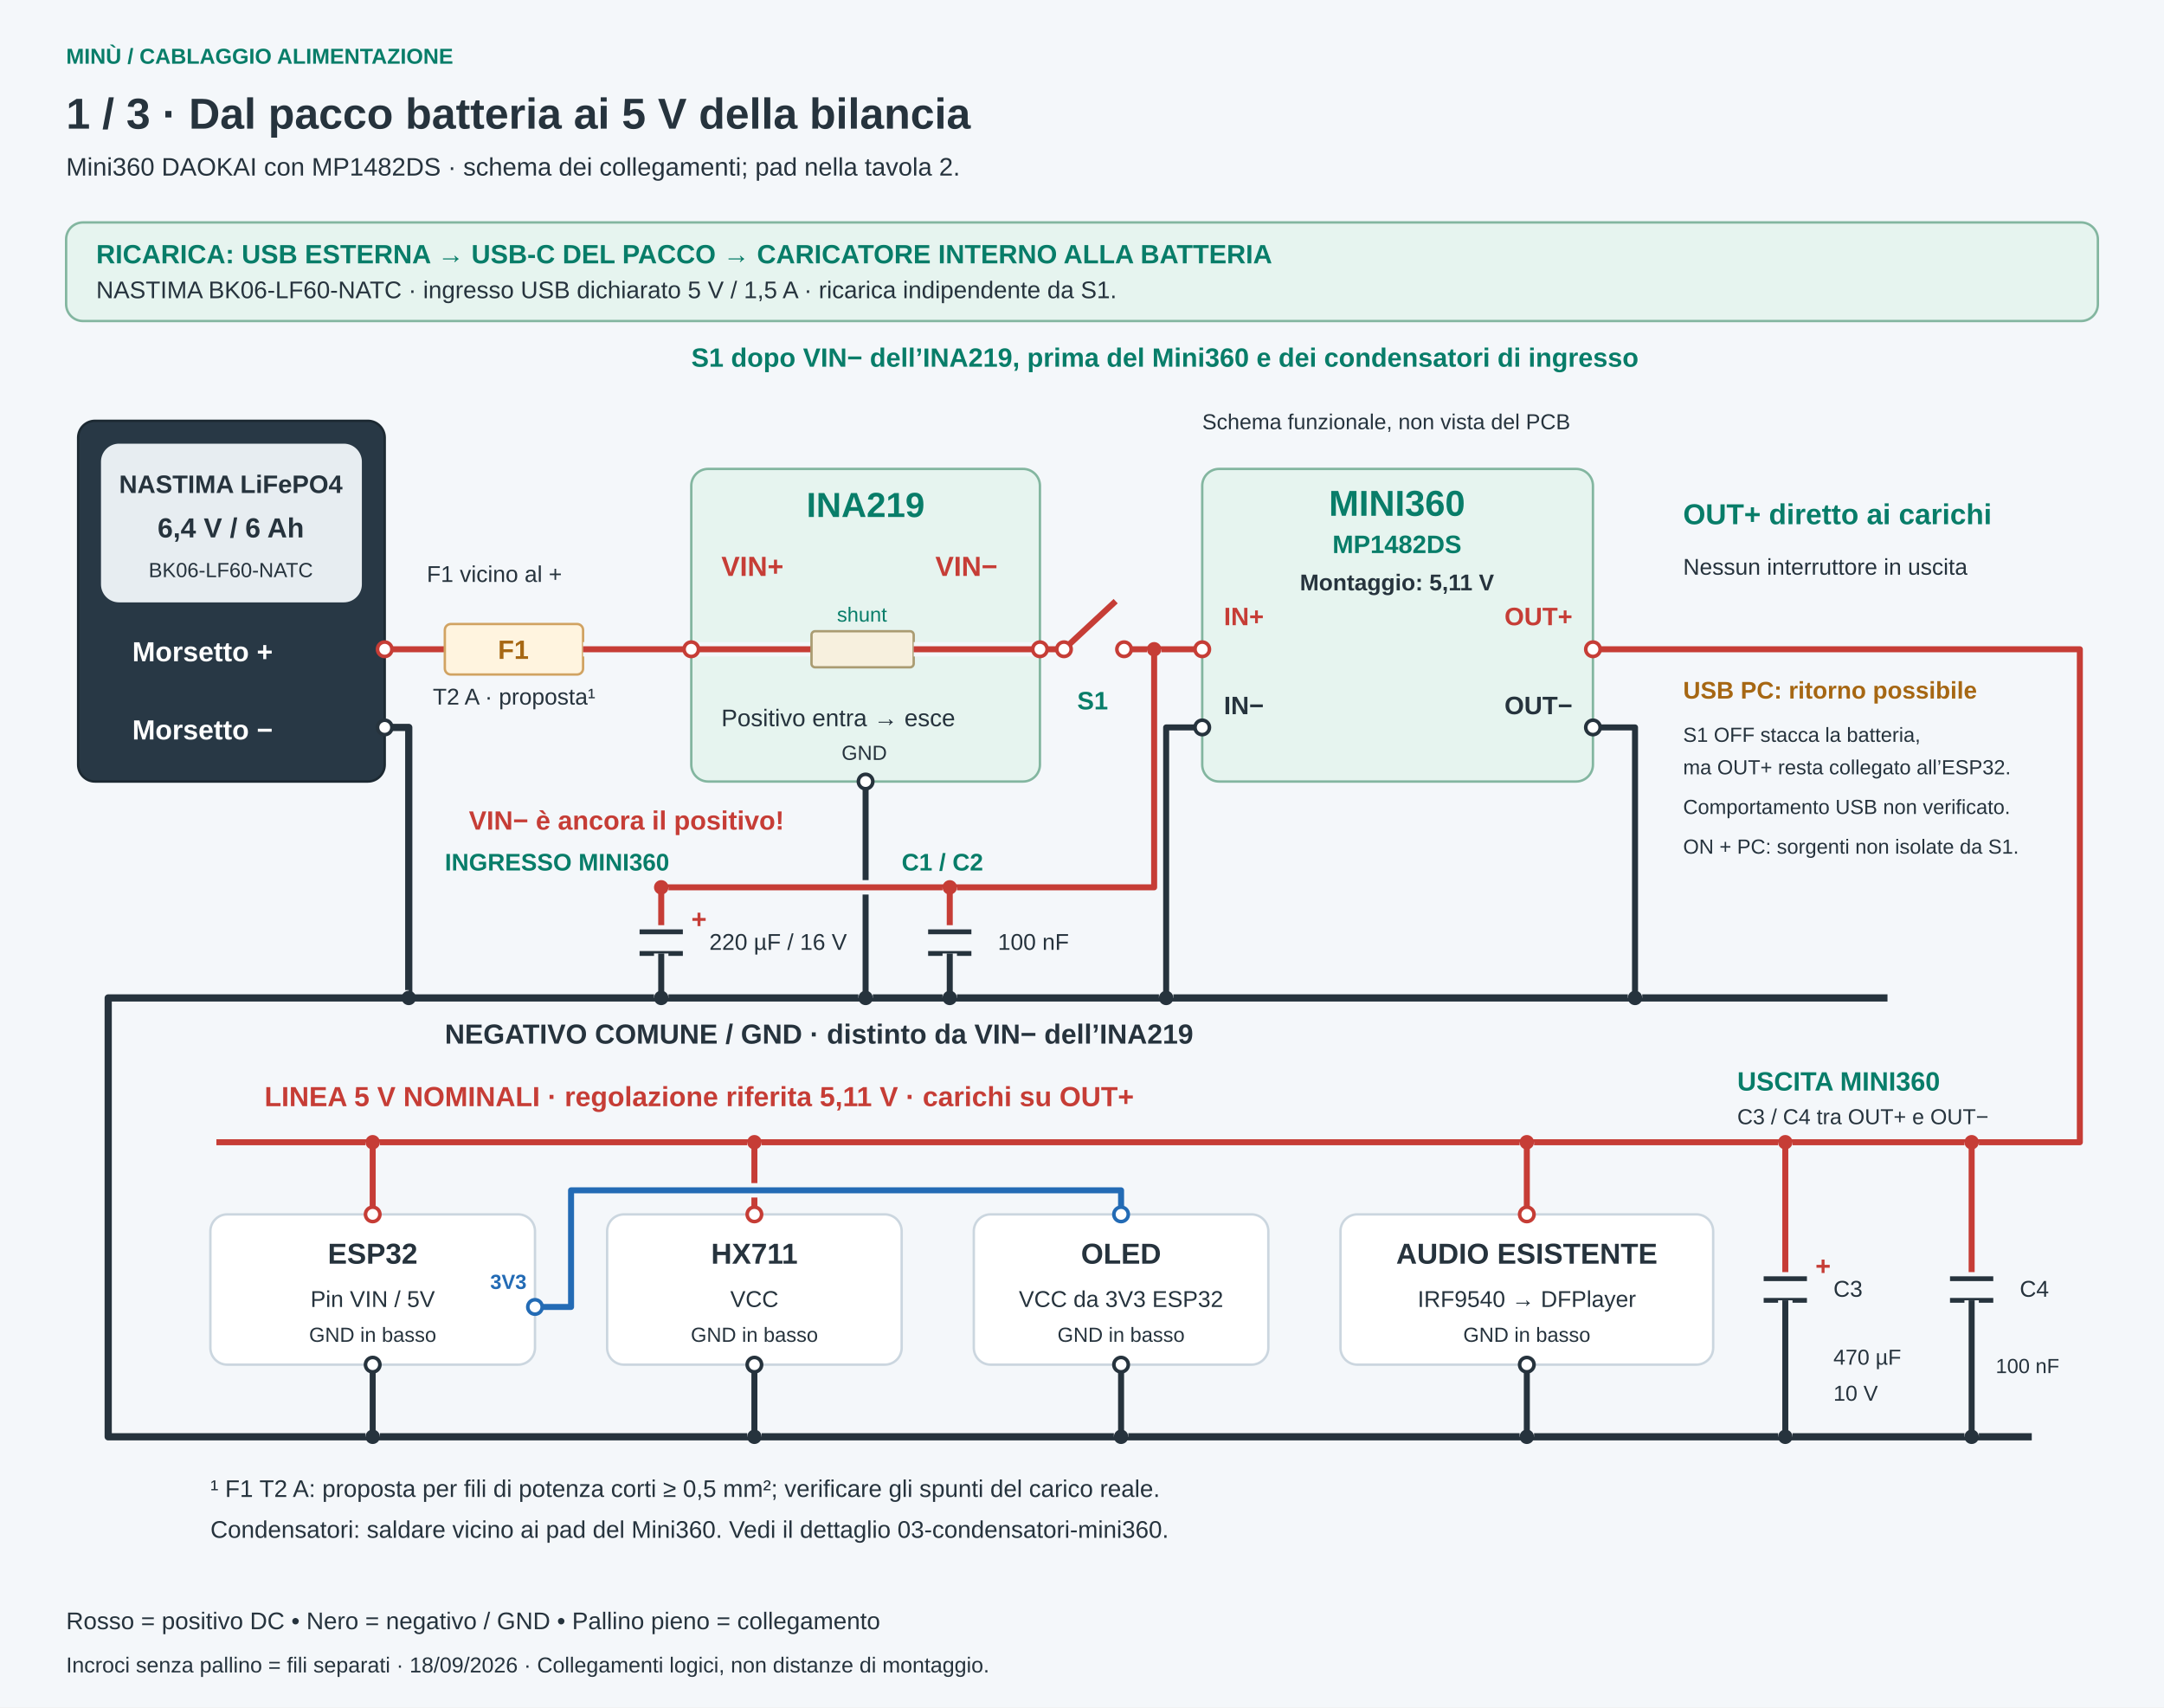
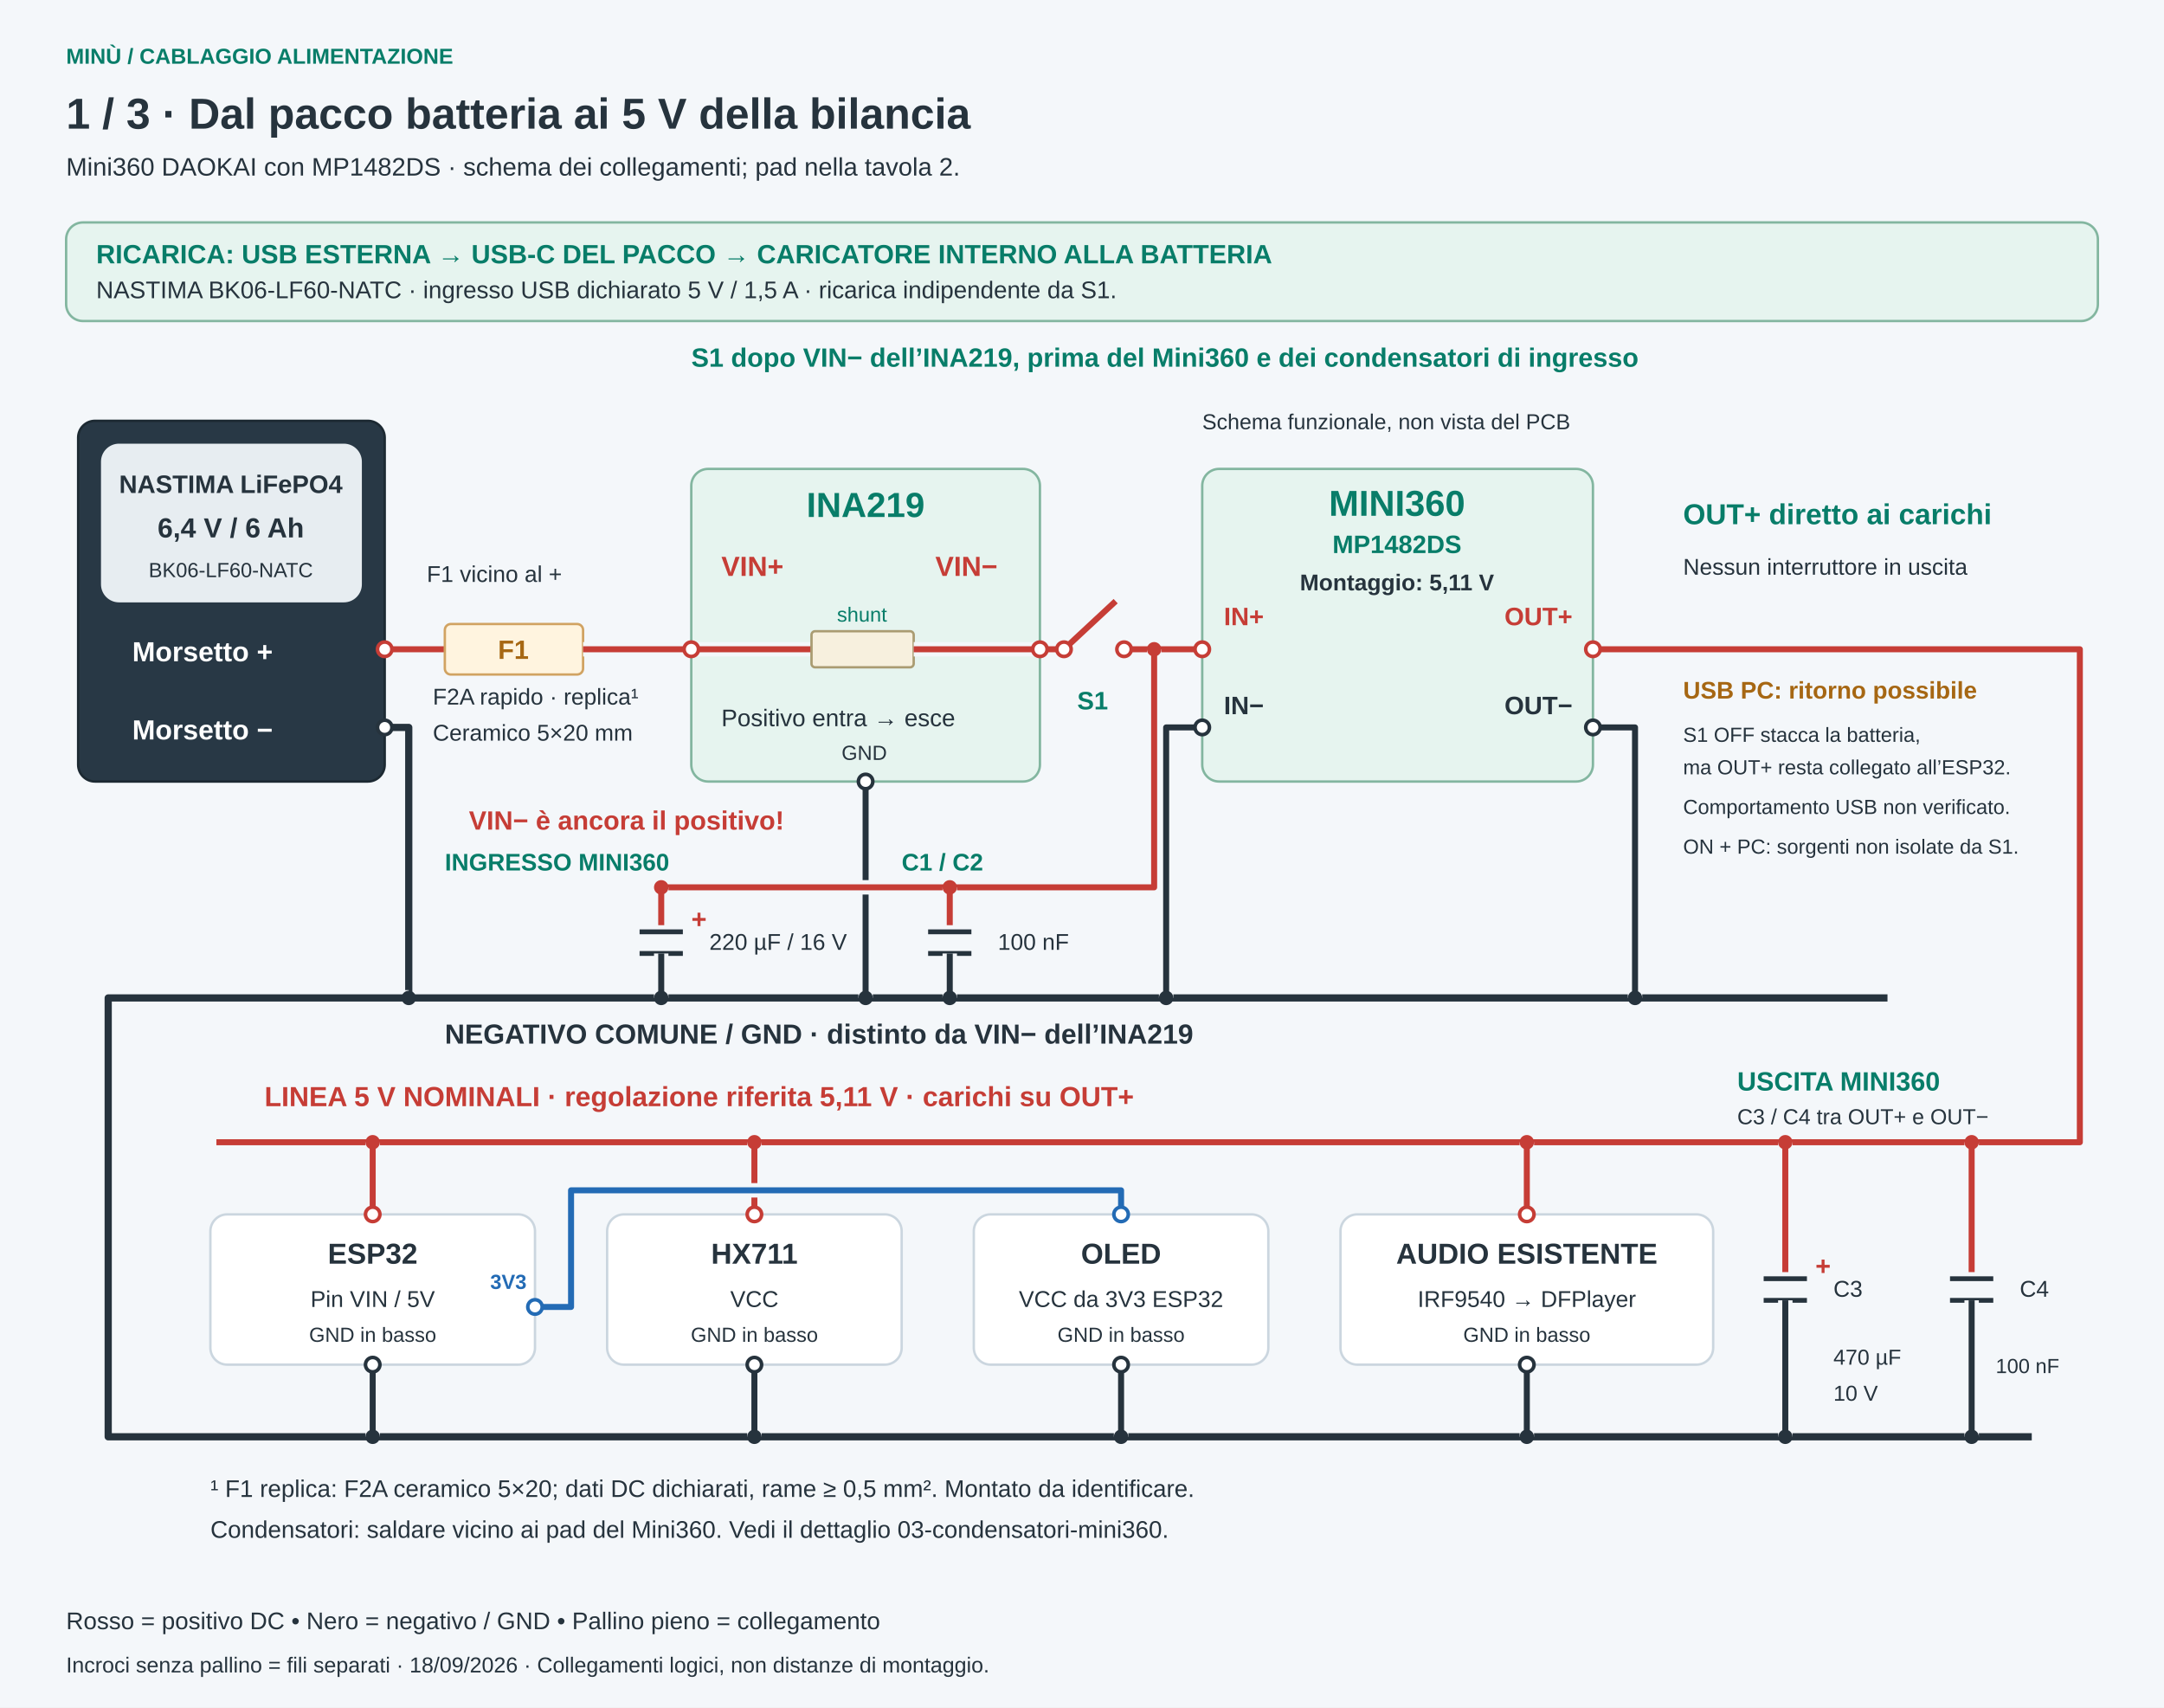
<svg xmlns="http://www.w3.org/2000/svg" width="1800" height="1420" viewBox="0 0 1800 1420">
  <rect width="1800" height="1420" fill="#f4f7fa" />
  <text x="55" y="53" fill="#087d69" font-family="Arial,Helvetica,sans-serif" font-size="18" font-weight="700" text-anchor="start">MINÙ / CABLAGGIO ALIMENTAZIONE</text>
  <text x="55" y="107" fill="#26333d" font-family="Arial,Helvetica,sans-serif" font-size="36" font-weight="700" text-anchor="start">1 / 3 · Dal pacco batteria ai 5 V della bilancia</text>
  <text x="55" y="146" fill="#26333d" font-family="Arial,Helvetica,sans-serif" font-size="21" font-weight="400" text-anchor="start">Mini360 DAOKAI con MP1482DS · schema dei collegamenti; pad nella tavola 2.</text>
  <rect x="55" y="185" width="1690" height="82" rx="14" fill="#e6f4ef" stroke="#83b6a0" stroke-width="2" />
  <text x="80" y="219" fill="#087d69" font-family="Arial,Helvetica,sans-serif" font-size="22" font-weight="700" text-anchor="start">RICARICA: USB ESTERNA → USB-C DEL PACCO → CARICATORE INTERNO ALLA BATTERIA</text>
  <text x="80" y="248" fill="#26333d" font-family="Arial,Helvetica,sans-serif" font-size="20" font-weight="400" text-anchor="start">NASTIMA BK06-LF60-NATC · ingresso USB dichiarato 5 V / 1,5 A · ricarica indipendente da S1.</text>
  <rect x="65" y="350" width="255" height="300" rx="14" fill="#283845" stroke="#1c2932" stroke-width="2" />
  <rect x="85" y="370" width="215" height="130" rx="14" fill="#e7edf1" stroke="#e7edf1" stroke-width="2" />
  <text x="192" y="410" fill="#26333d" font-family="Arial,Helvetica,sans-serif" font-size="21" font-weight="700" text-anchor="middle">NASTIMA LiFePO4</text>
  <text x="192" y="447" fill="#26333d" font-family="Arial,Helvetica,sans-serif" font-size="23" font-weight="700" text-anchor="middle">6,4 V / 6 Ah</text>
  <text x="192" y="480" fill="#26333d" font-family="Arial,Helvetica,sans-serif" font-size="17" font-weight="400" text-anchor="middle">BK06-LF60-NATC</text>
  <text x="110" y="550" fill="#ffffff" font-family="Arial,Helvetica,sans-serif" font-size="23" font-weight="700" text-anchor="start">Morsetto +</text>
  <text x="110" y="615" fill="#ffffff" font-family="Arial,Helvetica,sans-serif" font-size="23" font-weight="700" text-anchor="start">Morsetto −</text>
  <text x="575" y="305" fill="#087d69" font-family="Arial,Helvetica,sans-serif" font-size="22" font-weight="700" text-anchor="start">S1 dopo VIN− dell’INA219, prima del Mini360 e dei condensatori di ingresso</text>
  <polyline points="320,540 370,540" fill="none" stroke="#f4f7fa" stroke-width="12" stroke-linejoin="round" />
  <polyline points="320,540 370,540" fill="none" stroke="#c63d36" stroke-width="5" stroke-linejoin="round" />
  <rect x="370" y="519" width="115" height="42" rx="5" fill="#fff4df" stroke="#d1a362" stroke-width="2" />
  <text x="427" y="548" fill="#a66713" font-family="Arial,Helvetica,sans-serif" font-size="22" font-weight="700" text-anchor="middle">F1</text>
  <text x="355" y="484" fill="#26333d" font-family="Arial,Helvetica,sans-serif" font-size="19" font-weight="400" text-anchor="start">F1 vicino al +</text>
-   <text x="360" y="586" fill="#26333d" font-family="Arial,Helvetica,sans-serif" font-size="19" font-weight="400" text-anchor="start">T2 A · proposta¹</text>
+   <text x="360" y="586" fill="#26333d" font-family="Arial,Helvetica,sans-serif" font-size="19" font-weight="400" text-anchor="start">F2A rapido · replica¹</text>
+   <text x="360" y="616" fill="#26333d" font-family="Arial,Helvetica,sans-serif" font-size="19" font-weight="400" text-anchor="start">Ceramico 5×20 mm</text>
  <polyline points="485,540 575,540" fill="none" stroke="#f4f7fa" stroke-width="12" stroke-linejoin="round" />
  <polyline points="485,540 575,540" fill="none" stroke="#c63d36" stroke-width="5" stroke-linejoin="round" />
  <rect x="575" y="390" width="290" height="260" rx="14" fill="#e6f4ef" stroke="#83b6a0" stroke-width="2" />
  <text x="720" y="430" fill="#087d69" font-family="Arial,Helvetica,sans-serif" font-size="29" font-weight="700" text-anchor="middle">INA219</text>
  <text x="600" y="479" fill="#c63d36" font-family="Arial,Helvetica,sans-serif" font-size="23" font-weight="700" text-anchor="start">VIN+</text>
  <text x="778" y="479" fill="#c63d36" font-family="Arial,Helvetica,sans-serif" font-size="23" font-weight="700" text-anchor="start">VIN−</text>
  <polyline points="575,540 675,540" fill="none" stroke="#f4f7fa" stroke-width="12" stroke-linejoin="round" />
  <polyline points="575,540 675,540" fill="none" stroke="#c63d36" stroke-width="5" stroke-linejoin="round" />
  <rect x="675" y="525" width="85" height="30" rx="3" fill="#f7f0de" stroke="#aa9c72" stroke-width="2" />
  <text x="717" y="517" fill="#087d69" font-family="Arial,Helvetica,sans-serif" font-size="17" font-weight="400" text-anchor="middle">shunt</text>
  <polyline points="760,540 865,540 885,540" fill="none" stroke="#f4f7fa" stroke-width="12" stroke-linejoin="round" />
  <polyline points="760,540 865,540 885,540" fill="none" stroke="#c63d36" stroke-width="5" stroke-linejoin="round" />
  <polyline points="885,540 928,500" fill="none" stroke="#f4f7fa" stroke-width="12" stroke-linejoin="round" />
  <polyline points="885,540 928,500" fill="none" stroke="#c63d36" stroke-width="5" stroke-linejoin="round" />
  <polyline points="935,540 1000,540" fill="none" stroke="#f4f7fa" stroke-width="12" stroke-linejoin="round" />
  <polyline points="935,540 1000,540" fill="none" stroke="#c63d36" stroke-width="5" stroke-linejoin="round" />
  <text x="896" y="590" fill="#087d69" font-family="Arial,Helvetica,sans-serif" font-size="21" font-weight="700" text-anchor="start">S1</text>
  <text x="600" y="604" fill="#26333d" font-family="Arial,Helvetica,sans-serif" font-size="20" font-weight="400" text-anchor="start">Positivo entra → esce</text>
  <text x="700" y="632" fill="#26333d" font-family="Arial,Helvetica,sans-serif" font-size="17" font-weight="400" text-anchor="start">GND</text>
  <rect x="1000" y="390" width="325" height="260" rx="14" fill="#e6f4ef" stroke="#83b6a0" stroke-width="2" />
  <text x="1162" y="429" fill="#087d69" font-family="Arial,Helvetica,sans-serif" font-size="30" font-weight="700" text-anchor="middle">MINI360</text>
  <text x="1162" y="460" fill="#087d69" font-family="Arial,Helvetica,sans-serif" font-size="21" font-weight="700" text-anchor="middle">MP1482DS</text>
  <text x="1162" y="491" fill="#26333d" font-family="Arial,Helvetica,sans-serif" font-size="19" font-weight="700" text-anchor="middle">Montaggio: 5,11 V</text>
  <text x="1018" y="520" fill="#c63d36" font-family="Arial,Helvetica,sans-serif" font-size="21" font-weight="700" text-anchor="start">IN+</text>
  <text x="1308" y="520" fill="#c63d36" font-family="Arial,Helvetica,sans-serif" font-size="21" font-weight="700" text-anchor="end">OUT+</text>
  <text x="1018" y="594" fill="#26333d" font-family="Arial,Helvetica,sans-serif" font-size="21" font-weight="700" text-anchor="start">IN−</text>
  <text x="1308" y="594" fill="#26333d" font-family="Arial,Helvetica,sans-serif" font-size="21" font-weight="700" text-anchor="end">OUT−</text>
  <text x="1000" y="357" fill="#26333d" font-family="Arial,Helvetica,sans-serif" font-size="18" font-weight="400" text-anchor="start">Schema funzionale, non vista del PCB</text>
  <polyline points="1325,540 1730,540 1730,950 180,950" fill="none" stroke="#f4f7fa" stroke-width="12" stroke-linejoin="round" />
  <polyline points="1325,540 1730,540 1730,950 180,950" fill="none" stroke="#c63d36" stroke-width="5" stroke-linejoin="round" />
  <text x="1400" y="436" fill="#087d69" font-family="Arial,Helvetica,sans-serif" font-size="24" font-weight="700" text-anchor="start">OUT+ diretto ai carichi</text>
  <text x="1400" y="478" fill="#26333d" font-family="Arial,Helvetica,sans-serif" font-size="19" font-weight="400" text-anchor="start">Nessun interruttore in uscita</text>
  <text x="1400" y="581" fill="#a66713" font-family="Arial,Helvetica,sans-serif" font-size="20" font-weight="700" text-anchor="start">USB PC: ritorno possibile</text>
  <text x="1400" y="617" fill="#26333d" font-family="Arial,Helvetica,sans-serif" font-size="17" font-weight="400" text-anchor="start">S1 OFF stacca la batteria,</text>
  <text x="1400" y="644" fill="#26333d" font-family="Arial,Helvetica,sans-serif" font-size="17" font-weight="400" text-anchor="start">ma OUT+ resta collegato all’ESP32.</text>
  <text x="1400" y="677" fill="#26333d" font-family="Arial,Helvetica,sans-serif" font-size="17" font-weight="400" text-anchor="start">Comportamento USB non verificato.</text>
  <text x="1400" y="710" fill="#26333d" font-family="Arial,Helvetica,sans-serif" font-size="17" font-weight="400" text-anchor="start">ON + PC: sorgenti non isolate da S1.</text>
  <polyline points="320,605 340,605 340,830 1570,830" fill="none" stroke="#f4f7fa" stroke-width="13" stroke-linejoin="round" />
  <polyline points="320,605 340,605 340,830 1570,830" fill="none" stroke="#26333d" stroke-width="6" stroke-linejoin="round" />
  <polyline points="720,650 720,830" fill="none" stroke="#f4f7fa" stroke-width="12" stroke-linejoin="round" />
  <polyline points="720,650 720,830" fill="none" stroke="#26333d" stroke-width="5" stroke-linejoin="round" />
  <polyline points="1000,605 970,605 970,830" fill="none" stroke="#f4f7fa" stroke-width="12" stroke-linejoin="round" />
  <polyline points="1000,605 970,605 970,830" fill="none" stroke="#26333d" stroke-width="5" stroke-linejoin="round" />
  <polyline points="1325,605 1360,605 1360,830" fill="none" stroke="#f4f7fa" stroke-width="12" stroke-linejoin="round" />
  <polyline points="1325,605 1360,605 1360,830" fill="none" stroke="#26333d" stroke-width="5" stroke-linejoin="round" />
  <text x="370" y="868" fill="#26333d" font-family="Arial,Helvetica,sans-serif" font-size="23" font-weight="700" text-anchor="start">NEGATIVO COMUNE / GND · distinto da VIN− dell’INA219</text>
  <text x="390" y="690" fill="#c63d36" font-family="Arial,Helvetica,sans-serif" font-size="22" font-weight="700" text-anchor="start">VIN− è ancora il positivo!</text>
  <polyline points="960,540 960,738 545,738" fill="none" stroke="#f4f7fa" stroke-width="12" stroke-linejoin="round" />
  <polyline points="960,540 960,738 545,738" fill="none" stroke="#c63d36" stroke-width="5" stroke-linejoin="round" />
  <polyline points="550,738 550,775.0" fill="none" stroke="#f4f7fa" stroke-width="12" stroke-linejoin="round" />
  <polyline points="550,738 550,775.0" fill="none" stroke="#c63d36" stroke-width="5" stroke-linejoin="round" />
  <polyline points="532,775.0 568,775.0" fill="none" stroke="#f4f7fa" stroke-width="11" stroke-linejoin="round" />
  <polyline points="532,775.0 568,775.0" fill="none" stroke="#26333d" stroke-width="4" stroke-linejoin="round" />
  <polyline points="532,793.0 568,793.0" fill="none" stroke="#f4f7fa" stroke-width="11" stroke-linejoin="round" />
  <polyline points="532,793.0 568,793.0" fill="none" stroke="#26333d" stroke-width="4" stroke-linejoin="round" />
  <polyline points="550,793.0 550,830" fill="none" stroke="#f4f7fa" stroke-width="12" stroke-linejoin="round" />
  <polyline points="550,793.0 550,830" fill="none" stroke="#26333d" stroke-width="5" stroke-linejoin="round" />
  <text x="575" y="772.0" fill="#c63d36" font-family="Arial,Helvetica,sans-serif" font-size="22" font-weight="700" text-anchor="start">+</text>
  <text x="590" y="790.0" fill="#26333d" font-family="Arial,Helvetica,sans-serif" font-size="19" font-weight="400" text-anchor="start">220 µF / 16 V</text>
  <polyline points="790,738 790,775.0" fill="none" stroke="#f4f7fa" stroke-width="12" stroke-linejoin="round" />
  <polyline points="790,738 790,775.0" fill="none" stroke="#c63d36" stroke-width="5" stroke-linejoin="round" />
  <polyline points="772,775.0 808,775.0" fill="none" stroke="#f4f7fa" stroke-width="11" stroke-linejoin="round" />
  <polyline points="772,775.0 808,775.0" fill="none" stroke="#26333d" stroke-width="4" stroke-linejoin="round" />
  <polyline points="772,793.0 808,793.0" fill="none" stroke="#f4f7fa" stroke-width="11" stroke-linejoin="round" />
  <polyline points="772,793.0 808,793.0" fill="none" stroke="#26333d" stroke-width="4" stroke-linejoin="round" />
  <polyline points="790,793.0 790,830" fill="none" stroke="#f4f7fa" stroke-width="12" stroke-linejoin="round" />
  <polyline points="790,793.0 790,830" fill="none" stroke="#26333d" stroke-width="5" stroke-linejoin="round" />
  <text x="830" y="790.0" fill="#26333d" font-family="Arial,Helvetica,sans-serif" font-size="19" font-weight="400" text-anchor="start">100 nF</text>
  <text x="370" y="724" fill="#087d69" font-family="Arial,Helvetica,sans-serif" font-size="20" font-weight="700" text-anchor="start">INGRESSO MINI360</text>
  <text x="750" y="724" fill="#087d69" font-family="Arial,Helvetica,sans-serif" font-size="20" font-weight="700" text-anchor="start">C1 / C2</text>
  <text x="220" y="920" fill="#c63d36" font-family="Arial,Helvetica,sans-serif" font-size="23" font-weight="700" text-anchor="start">LINEA 5 V NOMINALI · regolazione riferita 5,11 V · carichi su OUT+</text>
  <polyline points="340,830 90,830 90,1195 1690,1195" fill="none" stroke="#f4f7fa" stroke-width="13" stroke-linejoin="round" />
  <polyline points="340,830 90,830 90,1195 1690,1195" fill="none" stroke="#26333d" stroke-width="6" stroke-linejoin="round" />
  <rect x="175" y="1010" width="270" height="125" rx="14" fill="white" stroke="#cbd6df" stroke-width="2" />
  <polyline points="310.0,950 310.0,1010" fill="none" stroke="#f4f7fa" stroke-width="12" stroke-linejoin="round" />
  <polyline points="310.0,950 310.0,1010" fill="none" stroke="#c63d36" stroke-width="5" stroke-linejoin="round" />
  <text x="310.0" y="1051" fill="#26333d" font-family="Arial,Helvetica,sans-serif" font-size="24" font-weight="700" text-anchor="middle">ESP32</text>
  <text x="310.0" y="1087" fill="#26333d" font-family="Arial,Helvetica,sans-serif" font-size="19" font-weight="400" text-anchor="middle">Pin VIN / 5V</text>
  <text x="310.0" y="1116" fill="#26333d" font-family="Arial,Helvetica,sans-serif" font-size="17" font-weight="400" text-anchor="middle">GND in basso</text>
  <polyline points="310.0,1135 310.0,1195" fill="none" stroke="#f4f7fa" stroke-width="12" stroke-linejoin="round" />
  <polyline points="310.0,1135 310.0,1195" fill="none" stroke="#26333d" stroke-width="5" stroke-linejoin="round" />
  <rect x="505" y="1010" width="245" height="125" rx="14" fill="white" stroke="#cbd6df" stroke-width="2" />
  <polyline points="627.5,950 627.5,1010" fill="none" stroke="#f4f7fa" stroke-width="12" stroke-linejoin="round" />
  <polyline points="627.5,950 627.5,1010" fill="none" stroke="#c63d36" stroke-width="5" stroke-linejoin="round" />
  <text x="627.5" y="1051" fill="#26333d" font-family="Arial,Helvetica,sans-serif" font-size="24" font-weight="700" text-anchor="middle">HX711</text>
  <text x="627.5" y="1087" fill="#26333d" font-family="Arial,Helvetica,sans-serif" font-size="19" font-weight="400" text-anchor="middle">VCC</text>
  <text x="627.5" y="1116" fill="#26333d" font-family="Arial,Helvetica,sans-serif" font-size="17" font-weight="400" text-anchor="middle">GND in basso</text>
  <polyline points="627.5,1135 627.5,1195" fill="none" stroke="#f4f7fa" stroke-width="12" stroke-linejoin="round" />
  <polyline points="627.5,1135 627.5,1195" fill="none" stroke="#26333d" stroke-width="5" stroke-linejoin="round" />
  <rect x="810" y="1010" width="245" height="125" rx="14" fill="white" stroke="#cbd6df" stroke-width="2" />
  <text x="932.5" y="1051" fill="#26333d" font-family="Arial,Helvetica,sans-serif" font-size="24" font-weight="700" text-anchor="middle">OLED</text>
  <text x="932.5" y="1087" fill="#26333d" font-family="Arial,Helvetica,sans-serif" font-size="19" font-weight="400" text-anchor="middle">VCC da 3V3 ESP32</text>
  <text x="932.5" y="1116" fill="#26333d" font-family="Arial,Helvetica,sans-serif" font-size="17" font-weight="400" text-anchor="middle">GND in basso</text>
  <polyline points="932.5,1135 932.5,1195" fill="none" stroke="#f4f7fa" stroke-width="12" stroke-linejoin="round" />
  <polyline points="932.5,1135 932.5,1195" fill="none" stroke="#26333d" stroke-width="5" stroke-linejoin="round" />
  <rect x="1115" y="1010" width="310" height="125" rx="14" fill="white" stroke="#cbd6df" stroke-width="2" />
  <polyline points="1270.0,950 1270.0,1010" fill="none" stroke="#f4f7fa" stroke-width="12" stroke-linejoin="round" />
  <polyline points="1270.0,950 1270.0,1010" fill="none" stroke="#c63d36" stroke-width="5" stroke-linejoin="round" />
  <text x="1270.0" y="1051" fill="#26333d" font-family="Arial,Helvetica,sans-serif" font-size="24" font-weight="700" text-anchor="middle">AUDIO ESISTENTE</text>
  <text x="1270.0" y="1087" fill="#26333d" font-family="Arial,Helvetica,sans-serif" font-size="19" font-weight="400" text-anchor="middle">IRF9540 → DFPlayer</text>
  <text x="1270.0" y="1116" fill="#26333d" font-family="Arial,Helvetica,sans-serif" font-size="17" font-weight="400" text-anchor="middle">GND in basso</text>
  <polyline points="1270.0,1135 1270.0,1195" fill="none" stroke="#f4f7fa" stroke-width="12" stroke-linejoin="round" />
  <polyline points="1270.0,1135 1270.0,1195" fill="none" stroke="#26333d" stroke-width="5" stroke-linejoin="round" />
  <polyline points="445,1087 475,1087 475,990 932.5,990 932.5,1010" fill="none" stroke="#f4f7fa" stroke-width="12" stroke-linejoin="round" />
  <polyline points="445,1087 475,1087 475,990 932.5,990 932.5,1010" fill="none" stroke="#236bb5" stroke-width="5" stroke-linejoin="round" />
  <text x="438" y="1072" fill="#236bb5" font-family="Arial,Helvetica,sans-serif" font-size="17" font-weight="700" text-anchor="end">3V3</text>
  <polyline points="1485,950 1485,1063.5" fill="none" stroke="#f4f7fa" stroke-width="12" stroke-linejoin="round" />
  <polyline points="1485,950 1485,1063.5" fill="none" stroke="#c63d36" stroke-width="5" stroke-linejoin="round" />
  <polyline points="1467,1063.5 1503,1063.5" fill="none" stroke="#f4f7fa" stroke-width="11" stroke-linejoin="round" />
  <polyline points="1467,1063.5 1503,1063.5" fill="none" stroke="#26333d" stroke-width="4" stroke-linejoin="round" />
  <polyline points="1467,1081.5 1503,1081.5" fill="none" stroke="#f4f7fa" stroke-width="11" stroke-linejoin="round" />
  <polyline points="1467,1081.5 1503,1081.5" fill="none" stroke="#26333d" stroke-width="4" stroke-linejoin="round" />
  <polyline points="1485,1081.5 1485,1195" fill="none" stroke="#f4f7fa" stroke-width="12" stroke-linejoin="round" />
  <polyline points="1485,1081.5 1485,1195" fill="none" stroke="#26333d" stroke-width="5" stroke-linejoin="round" />
  <text x="1510" y="1060.5" fill="#c63d36" font-family="Arial,Helvetica,sans-serif" font-size="22" font-weight="700" text-anchor="start">+</text>
  <text x="1525" y="1078.5" fill="#26333d" font-family="Arial,Helvetica,sans-serif" font-size="19" font-weight="400" text-anchor="start">C3</text>
  <text x="1445" y="907" fill="#087d69" font-family="Arial,Helvetica,sans-serif" font-size="22" font-weight="700" text-anchor="start">USCITA MINI360</text>
  <text x="1445" y="935" fill="#26333d" font-family="Arial,Helvetica,sans-serif" font-size="18" font-weight="400" text-anchor="start">C3 / C4 tra OUT+ e OUT−</text>
  <text x="1525" y="1135" fill="#26333d" font-family="Arial,Helvetica,sans-serif" font-size="18" font-weight="400" text-anchor="start">470 µF</text>
  <text x="1525" y="1165" fill="#26333d" font-family="Arial,Helvetica,sans-serif" font-size="18" font-weight="400" text-anchor="start">10 V</text>
  <polyline points="1640,950 1640,1063.5" fill="none" stroke="#f4f7fa" stroke-width="12" stroke-linejoin="round" />
  <polyline points="1640,950 1640,1063.5" fill="none" stroke="#c63d36" stroke-width="5" stroke-linejoin="round" />
  <polyline points="1622,1063.5 1658,1063.5" fill="none" stroke="#f4f7fa" stroke-width="11" stroke-linejoin="round" />
  <polyline points="1622,1063.5 1658,1063.5" fill="none" stroke="#26333d" stroke-width="4" stroke-linejoin="round" />
  <polyline points="1622,1081.5 1658,1081.5" fill="none" stroke="#f4f7fa" stroke-width="11" stroke-linejoin="round" />
  <polyline points="1622,1081.5 1658,1081.5" fill="none" stroke="#26333d" stroke-width="4" stroke-linejoin="round" />
  <polyline points="1640,1081.5 1640,1195" fill="none" stroke="#f4f7fa" stroke-width="12" stroke-linejoin="round" />
  <polyline points="1640,1081.5 1640,1195" fill="none" stroke="#26333d" stroke-width="5" stroke-linejoin="round" />
  <text x="1680" y="1078.5" fill="#26333d" font-family="Arial,Helvetica,sans-serif" font-size="19" font-weight="400" text-anchor="start">C4</text>
  <text x="1660" y="1142" fill="#26333d" font-family="Arial,Helvetica,sans-serif" font-size="17" font-weight="400" text-anchor="start">100 nF</text>
-   <text x="175" y="1245" fill="#26333d" font-family="Arial,Helvetica,sans-serif" font-size="20" font-weight="400" text-anchor="start">¹ F1 T2 A: proposta per fili di potenza corti ≥ 0,5 mm²; verificare gli spunti del carico reale.</text>
+   <text x="175" y="1245" fill="#26333d" font-family="Arial,Helvetica,sans-serif" font-size="20" font-weight="400" text-anchor="start">¹ F1 replica: F2A ceramico 5×20; dati DC dichiarati, rame ≥ 0,5 mm². Montato da identificare.</text>
  <text x="175" y="1279" fill="#26333d" font-family="Arial,Helvetica,sans-serif" font-size="20" font-weight="400" text-anchor="start">Condensatori: saldare vicino ai pad del Mini360. Vedi il dettaglio 03-condensatori-mini360.</text>
  <text x="55" y="1355" fill="#26333d" font-family="Arial,Helvetica,sans-serif" font-size="20" font-weight="400" text-anchor="start">Rosso = positivo DC   •   Nero = negativo / GND   •   Pallino pieno = collegamento</text>
  <text x="55" y="1391" fill="#26333d" font-family="Arial,Helvetica,sans-serif" font-size="18" font-weight="400" text-anchor="start">Incroci senza pallino = fili separati · 18/09/2026 · Collegamenti logici, non distanze di montaggio.</text>
  <circle cx="320" cy="540" r="6" fill="white" stroke="#c63d36" stroke-width="3" />
  <circle cx="320" cy="605" r="6" fill="white" stroke="#26333d" stroke-width="3" />
  <circle cx="885" cy="540" r="6" fill="white" stroke="#c63d36" stroke-width="3" />
  <circle cx="935" cy="540" r="6" fill="white" stroke="#c63d36" stroke-width="3" />
  <circle cx="575" cy="540" r="6" fill="white" stroke="#c63d36" stroke-width="3" />
  <circle cx="865" cy="540" r="6" fill="white" stroke="#c63d36" stroke-width="3" />
  <circle cx="720" cy="650" r="6" fill="white" stroke="#26333d" stroke-width="3" />
  <circle cx="1000" cy="540" r="6" fill="white" stroke="#c63d36" stroke-width="3" />
  <circle cx="1325" cy="540" r="6" fill="white" stroke="#c63d36" stroke-width="3" />
  <circle cx="1000" cy="605" r="6" fill="white" stroke="#26333d" stroke-width="3" />
  <circle cx="1325" cy="605" r="6" fill="white" stroke="#26333d" stroke-width="3" />
  <circle cx="340" cy="830" r="6" fill="#26333d" />
  <circle cx="720" cy="830" r="6" fill="#26333d" />
  <circle cx="970" cy="830" r="6" fill="#26333d" />
  <circle cx="1360" cy="830" r="6" fill="#26333d" />
  <circle cx="960" cy="540" r="6" fill="#c63d36" />
  <circle cx="550" cy="738" r="6" fill="#c63d36" />
  <circle cx="550" cy="830" r="6" fill="#26333d" />
  <circle cx="790" cy="738" r="6" fill="#c63d36" />
  <circle cx="790" cy="830" r="6" fill="#26333d" />
  <circle cx="310.0" cy="950" r="6" fill="#c63d36" />
  <circle cx="310.0" cy="1010" r="6" fill="white" stroke="#c63d36" stroke-width="3" />
  <circle cx="310.0" cy="1195" r="6" fill="#26333d" />
  <circle cx="310.0" cy="1135" r="6" fill="white" stroke="#26333d" stroke-width="3" />
  <circle cx="627.5" cy="950" r="6" fill="#c63d36" />
  <circle cx="627.5" cy="1010" r="6" fill="white" stroke="#c63d36" stroke-width="3" />
  <circle cx="627.5" cy="1195" r="6" fill="#26333d" />
  <circle cx="627.5" cy="1135" r="6" fill="white" stroke="#26333d" stroke-width="3" />
  <circle cx="932.5" cy="1195" r="6" fill="#26333d" />
  <circle cx="932.5" cy="1135" r="6" fill="white" stroke="#26333d" stroke-width="3" />
  <circle cx="1270.0" cy="950" r="6" fill="#c63d36" />
  <circle cx="1270.0" cy="1010" r="6" fill="white" stroke="#c63d36" stroke-width="3" />
  <circle cx="1270.0" cy="1195" r="6" fill="#26333d" />
  <circle cx="1270.0" cy="1135" r="6" fill="white" stroke="#26333d" stroke-width="3" />
  <circle cx="445" cy="1087" r="6" fill="white" stroke="#236bb5" stroke-width="3" />
  <circle cx="932.5" cy="1010" r="6" fill="white" stroke="#236bb5" stroke-width="3" />
  <circle cx="1485" cy="950" r="6" fill="#c63d36" />
  <circle cx="1485" cy="1195" r="6" fill="#26333d" />
  <circle cx="1640" cy="950" r="6" fill="#c63d36" />
  <circle cx="1640" cy="1195" r="6" fill="#26333d" />
</svg>
